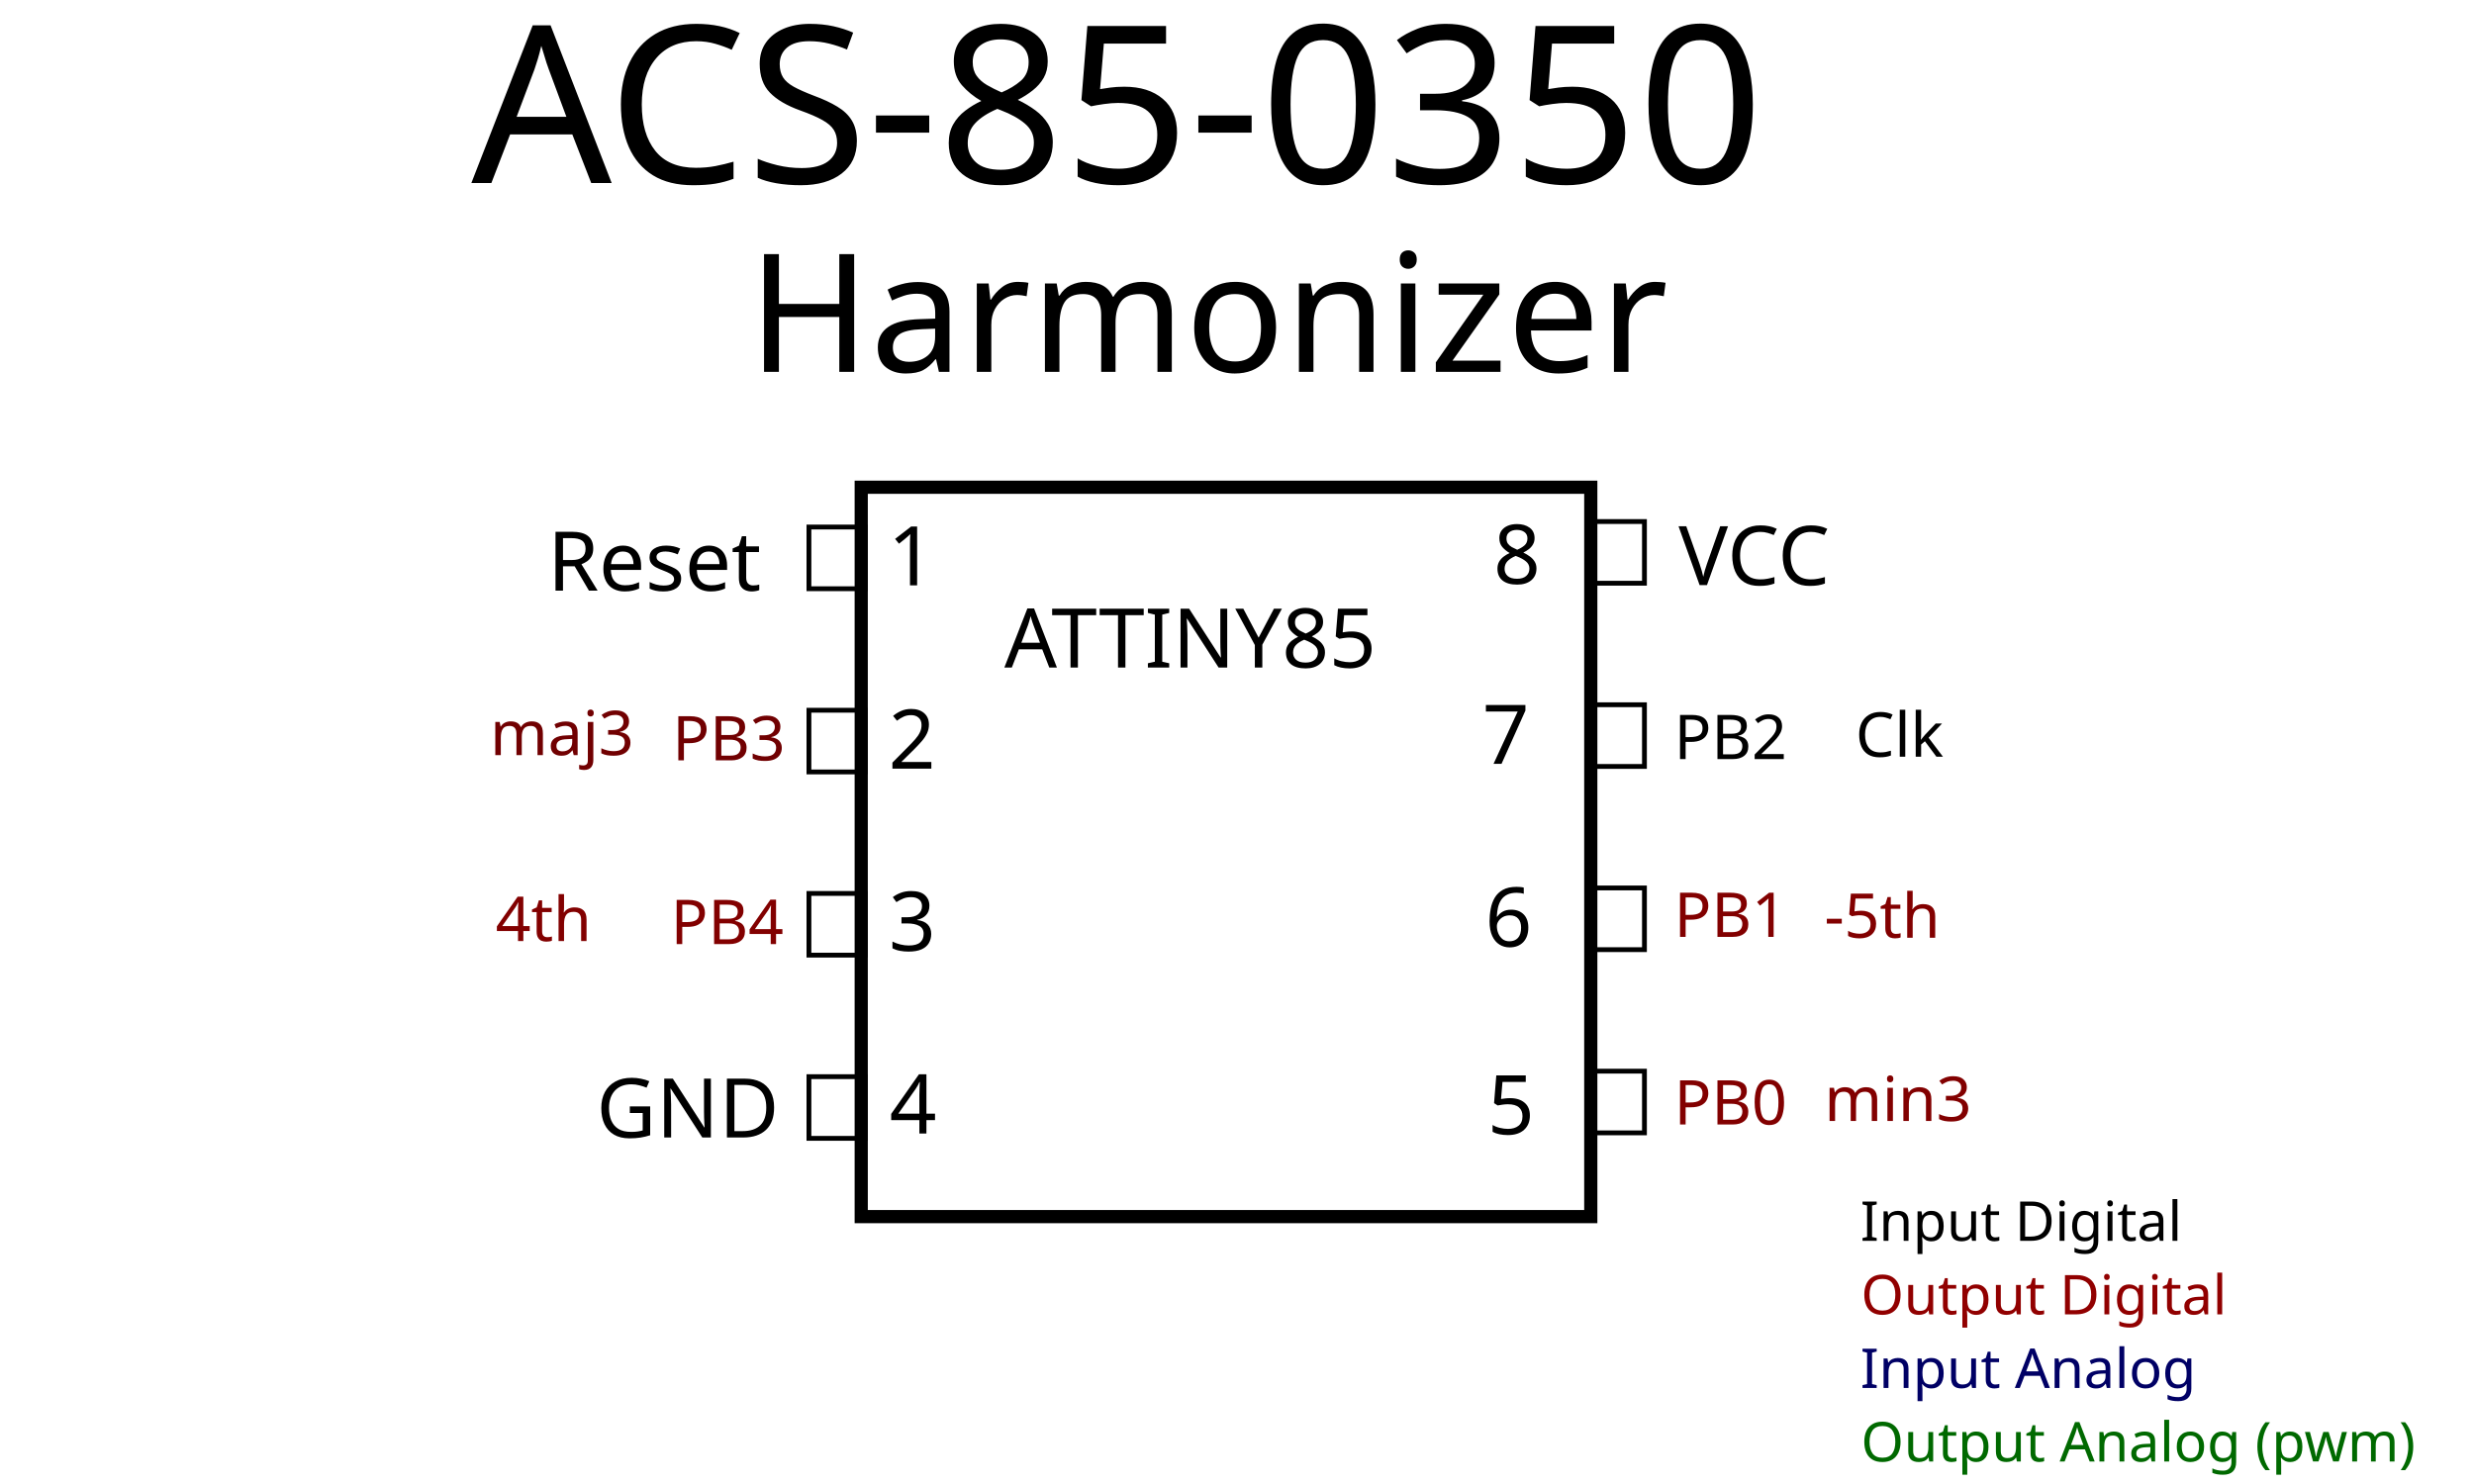
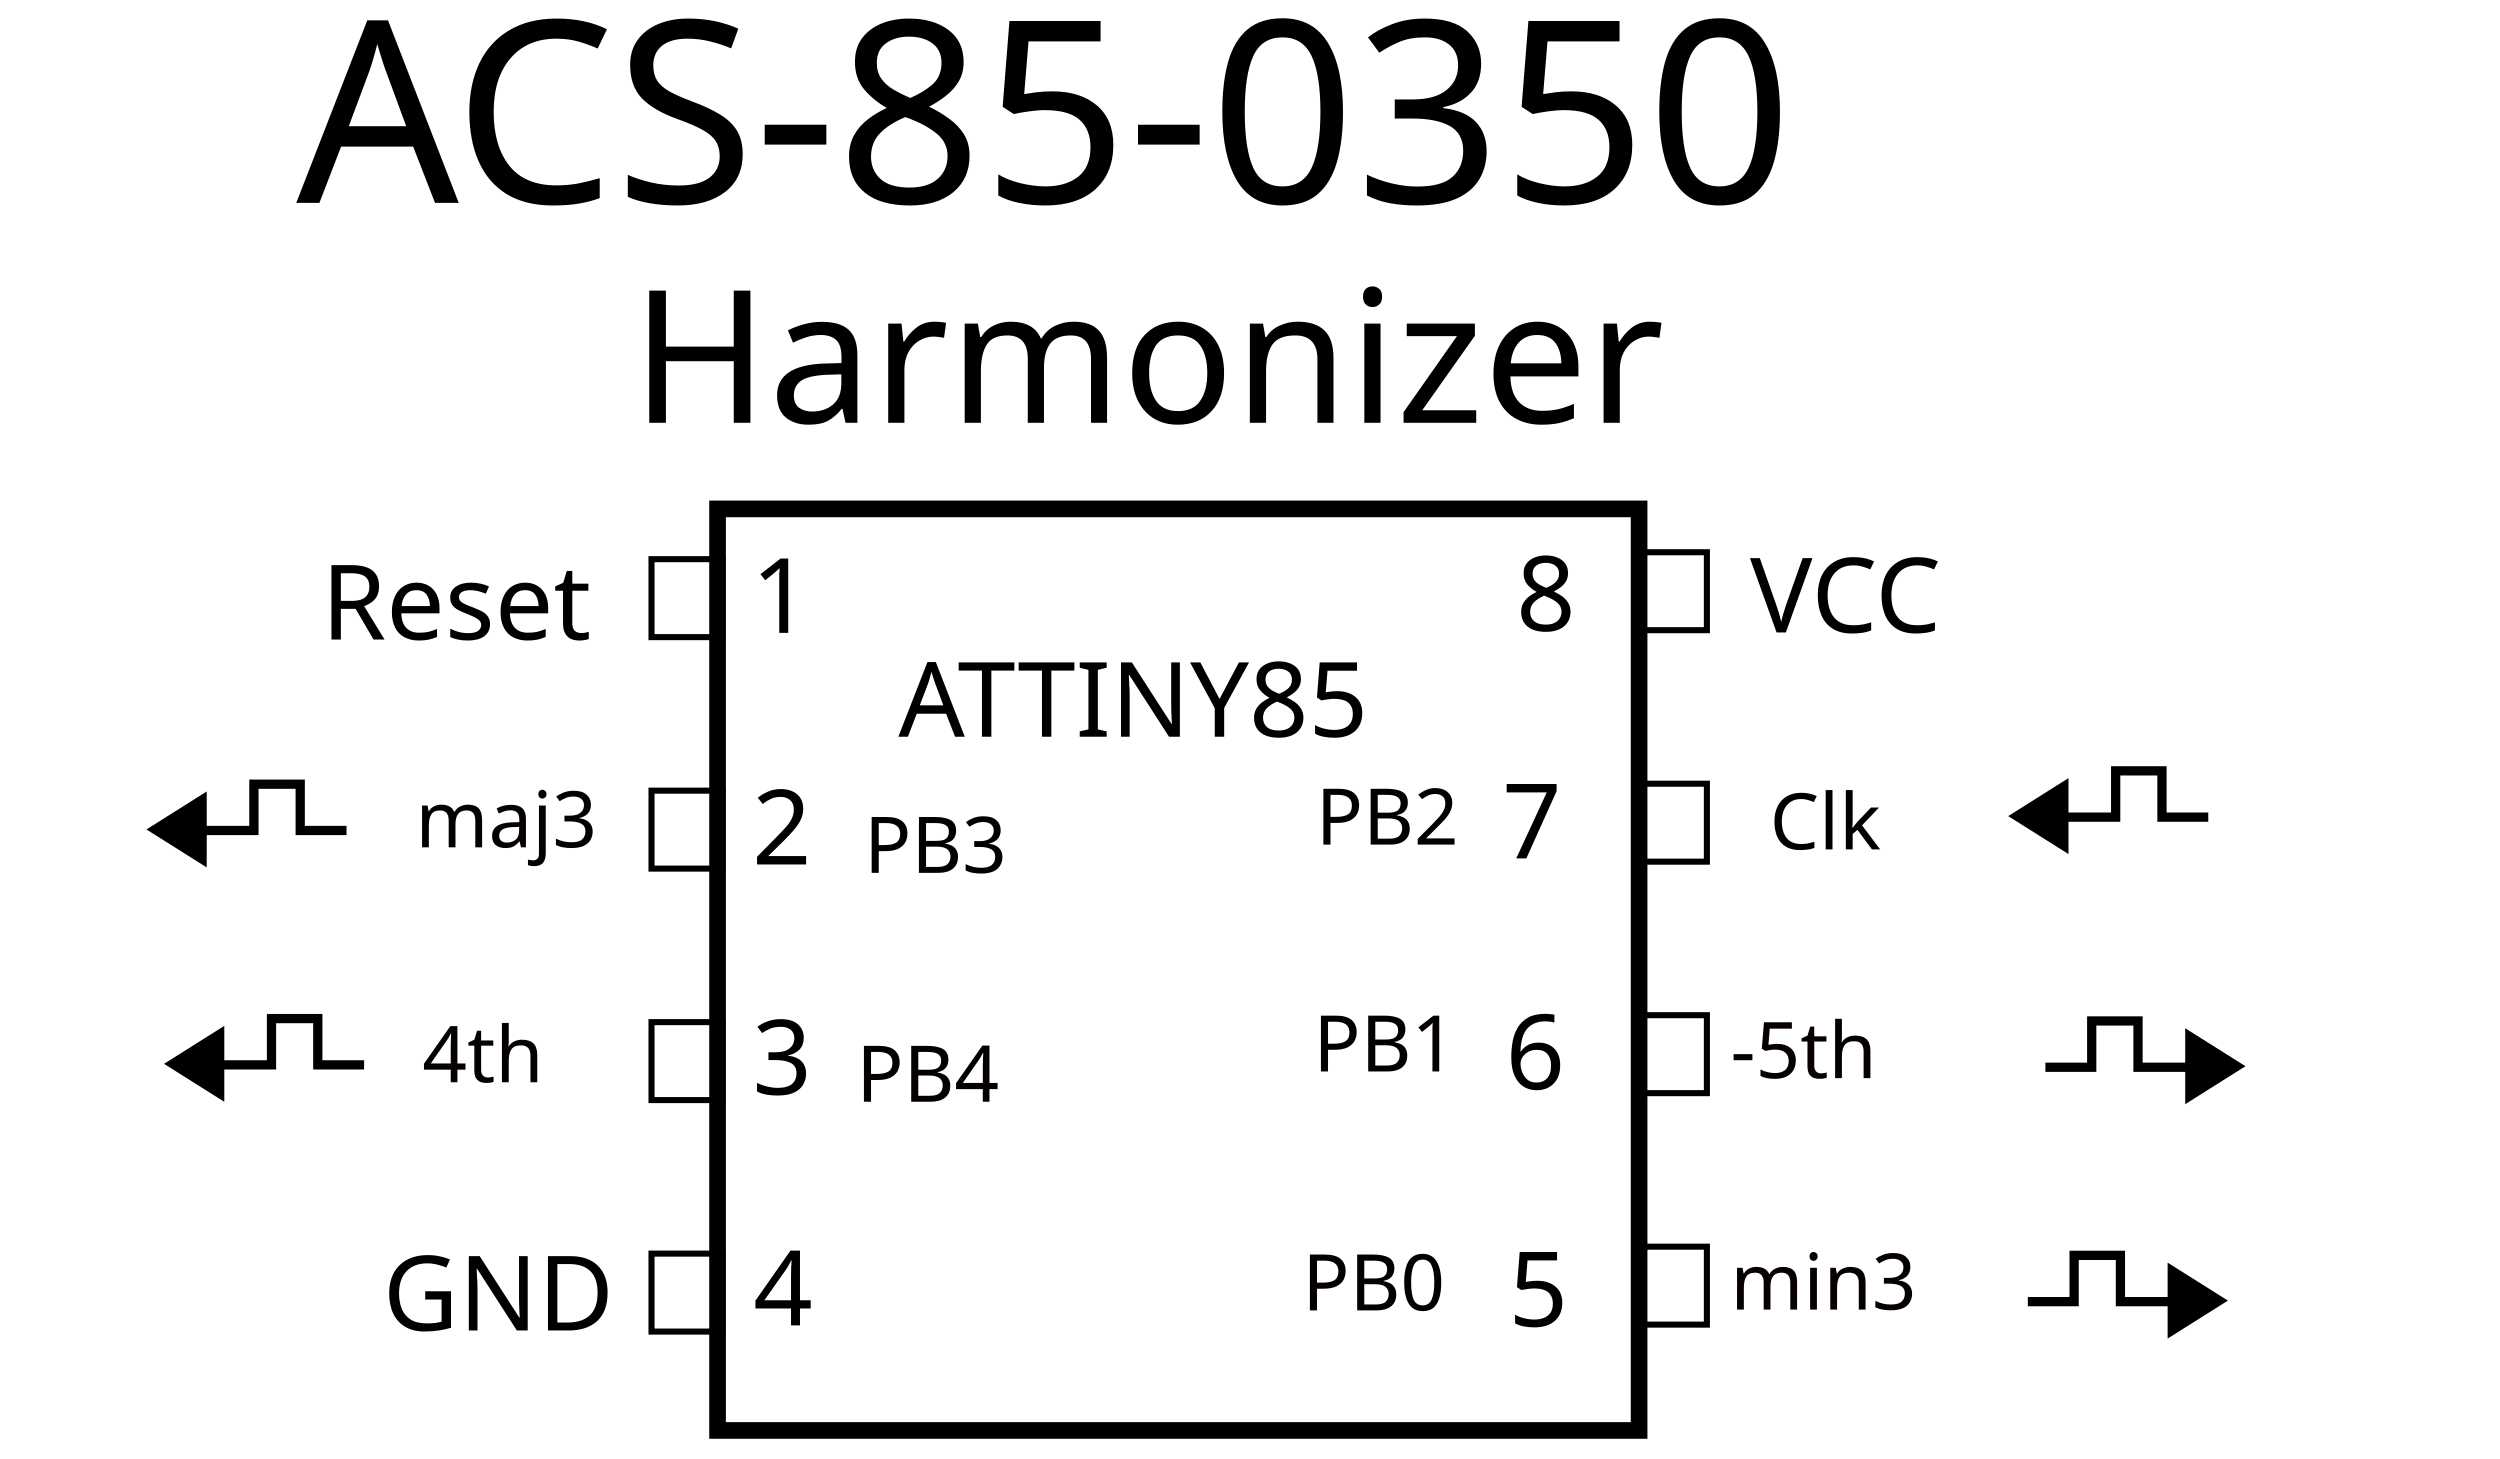
- <svg xmlns="http://www.w3.org/2000/svg" width="5in" height="3in" viewBox="0 0 450 270" id="svg2" version="1.1">
+ <svg xmlns="http://www.w3.org/2000/svg" width="3in" height="1.75in" viewBox="0 0 270 157.5" id="svg2" version="1.1">
  <defs id="defs4" />
-   <g id="layer1" transform="translate(0,-782.3622)">
-     <rect style="fill:none;fill-rule:evenodd;stroke:#000000;stroke-width:2.398;stroke-linecap:butt;stroke-linejoin:miter;stroke-miterlimit:4;stroke-dasharray:none;stroke-opacity:1" id="rect3344" width="132.702" height="132.702" x="156.649" y="871.011" />
-     <text xml:space="preserve" style="font-style:normal;font-weight:normal;font-size:40px;line-height:125%;font-family:sans-serif;letter-spacing:0px;word-spacing:0px;fill:#000000;fill-opacity:1;stroke:none;stroke-width:1px;stroke-linecap:butt;stroke-linejoin:miter;stroke-opacity:1" x="161.49" y="888.862" id="text4146">
-       <tspan id="tspan4148" x="161.49" y="888.862" style="font-size:15px">1</tspan>
+   <g id="layer1" transform="translate(0,-894.8622)">
+     <rect style="fill:none;fill-rule:evenodd;stroke:#000000;stroke-width:1.798;stroke-linecap:butt;stroke-linejoin:miter;stroke-miterlimit:4;stroke-dasharray:none;stroke-opacity:1" id="rect3344" width="99.527" height="99.527" x="77.496" y="949.824" />
+     <text xml:space="preserve" style="font-style:normal;font-weight:normal;font-size:30px;line-height:125%;font-family:sans-serif;letter-spacing:0px;word-spacing:0px;fill:#000000;fill-opacity:1;stroke:none;stroke-width:1px;stroke-linecap:butt;stroke-linejoin:miter;stroke-opacity:1" x="81.127" y="963.213" id="text4146">
+       <tspan id="tspan4148" x="81.127" y="963.213" style="font-size:11.25px">1</tspan>
    </text>
-     <text xml:space="preserve" style="font-style:normal;font-weight:normal;font-size:40px;line-height:125%;font-family:sans-serif;letter-spacing:0px;word-spacing:0px;fill:#000000;fill-opacity:1;stroke:none;stroke-width:1px;stroke-linecap:butt;stroke-linejoin:miter;stroke-opacity:1" x="161.607" y="922.206" id="text4146-0">
-       <tspan id="tspan4148-1" x="161.607" y="922.206" style="font-size:15px">2</tspan>
+     <text xml:space="preserve" style="font-style:normal;font-weight:normal;font-size:30px;line-height:125%;font-family:sans-serif;letter-spacing:0px;word-spacing:0px;fill:#000000;fill-opacity:1;stroke:none;stroke-width:1px;stroke-linecap:butt;stroke-linejoin:miter;stroke-opacity:1" x="81.215" y="988.22" id="text4146-0">
+       <tspan id="tspan4148-1" x="81.215" y="988.22" style="font-size:11.25px">2</tspan>
    </text>
-     <text xml:space="preserve" style="font-style:normal;font-weight:normal;font-size:40px;line-height:125%;font-family:sans-serif;letter-spacing:0px;word-spacing:0px;fill:#000000;fill-opacity:1;stroke:none;stroke-width:1px;stroke-linecap:butt;stroke-linejoin:miter;stroke-opacity:1" x="161.662" y="955.34" id="text4146-7">
-       <tspan id="tspan4148-4" x="161.662" y="955.34" style="font-size:15px">3</tspan>
+     <text xml:space="preserve" style="font-style:normal;font-weight:normal;font-size:30px;line-height:125%;font-family:sans-serif;letter-spacing:0px;word-spacing:0px;fill:#000000;fill-opacity:1;stroke:none;stroke-width:1px;stroke-linecap:butt;stroke-linejoin:miter;stroke-opacity:1" x="81.256" y="1013.071" id="text4146-7">
+       <tspan id="tspan4148-4" x="81.256" y="1013.071" style="font-size:11.25px">3</tspan>
    </text>
-     <text xml:space="preserve" style="font-style:normal;font-weight:normal;font-size:40px;line-height:125%;font-family:sans-serif;letter-spacing:0px;word-spacing:0px;fill:#000000;fill-opacity:1;stroke:none;stroke-width:1px;stroke-linecap:butt;stroke-linejoin:miter;stroke-opacity:1" x="161.79" y="988.589" id="text4146-9">
-       <tspan id="tspan4148-8" x="161.79" y="988.589" style="font-size:15px">4</tspan>
+     <text xml:space="preserve" style="font-style:normal;font-weight:normal;font-size:30px;line-height:125%;font-family:sans-serif;letter-spacing:0px;word-spacing:0px;fill:#000000;fill-opacity:1;stroke:none;stroke-width:1px;stroke-linecap:butt;stroke-linejoin:miter;stroke-opacity:1" x="81.352" y="1038.007" id="text4146-9">
+       <tspan id="tspan4148-8" x="81.352" y="1038.007" style="font-size:11.25px">4</tspan>
    </text>
-     <text xml:space="preserve" style="font-style:normal;font-weight:normal;font-size:40px;line-height:125%;font-family:sans-serif;letter-spacing:0px;word-spacing:0px;fill:#000000;fill-opacity:1;stroke:none;stroke-width:1px;stroke-linecap:butt;stroke-linejoin:miter;stroke-opacity:1" x="270.556" y="988.723" id="text4146-1">
-       <tspan id="tspan4148-2" x="270.556" y="988.723" style="font-size:15px">5</tspan>
+     <text xml:space="preserve" style="font-style:normal;font-weight:normal;font-size:30px;line-height:125%;font-family:sans-serif;letter-spacing:0px;word-spacing:0px;fill:#000000;fill-opacity:1;stroke:none;stroke-width:1px;stroke-linecap:butt;stroke-linejoin:miter;stroke-opacity:1" x="162.926" y="1038.108" id="text4146-1">
+       <tspan id="tspan4148-2" x="162.926" y="1038.108" style="font-size:11.25px">5</tspan>
    </text>
-     <text xml:space="preserve" style="font-style:normal;font-weight:normal;font-size:40px;line-height:125%;font-family:sans-serif;letter-spacing:0px;word-spacing:0px;fill:#000000;fill-opacity:1;stroke:none;stroke-width:1px;stroke-linecap:butt;stroke-linejoin:miter;stroke-opacity:1" x="270.114" y="954.574" id="text4146-2">
-       <tspan id="tspan4148-7" x="270.114" y="954.574" style="font-size:15px">6</tspan>
+     <text xml:space="preserve" style="font-style:normal;font-weight:normal;font-size:30px;line-height:125%;font-family:sans-serif;letter-spacing:0px;word-spacing:0px;fill:#000000;fill-opacity:1;stroke:none;stroke-width:1px;stroke-linecap:butt;stroke-linejoin:miter;stroke-opacity:1" x="162.595" y="1012.496" id="text4146-2">
+       <tspan id="tspan4148-7" x="162.595" y="1012.496" style="font-size:11.25px">6</tspan>
    </text>
-     <text xml:space="preserve" style="font-style:normal;font-weight:normal;font-size:40px;line-height:125%;font-family:sans-serif;letter-spacing:0px;word-spacing:0px;fill:#000000;fill-opacity:1;stroke:none;stroke-width:1px;stroke-linecap:butt;stroke-linejoin:miter;stroke-opacity:1" x="269.618" y="921.333" id="text4146-8">
-       <tspan id="tspan4148-3" x="269.618" y="921.333" style="font-size:15px">7</tspan>
+     <text xml:space="preserve" style="font-style:normal;font-weight:normal;font-size:30px;line-height:125%;font-family:sans-serif;letter-spacing:0px;word-spacing:0px;fill:#000000;fill-opacity:1;stroke:none;stroke-width:1px;stroke-linecap:butt;stroke-linejoin:miter;stroke-opacity:1" x="162.223" y="987.566" id="text4146-8">
+       <tspan id="tspan4148-3" x="162.223" y="987.566" style="font-size:11.25px">7</tspan>
    </text>
-     <text xml:space="preserve" style="font-style:normal;font-weight:normal;font-size:40px;line-height:125%;font-family:sans-serif;letter-spacing:0px;word-spacing:0px;fill:#000000;fill-opacity:1;stroke:none;stroke-width:1px;stroke-linecap:butt;stroke-linejoin:miter;stroke-opacity:1" x="271.64" y="888.569" id="text4146-8-5">
-       <tspan id="tspan4148-3-6" x="271.64" y="888.569" style="font-size:15px">8</tspan>
+     <text xml:space="preserve" style="font-style:normal;font-weight:normal;font-size:30px;line-height:125%;font-family:sans-serif;letter-spacing:0px;word-spacing:0px;fill:#000000;fill-opacity:1;stroke:none;stroke-width:1px;stroke-linecap:butt;stroke-linejoin:miter;stroke-opacity:1" x="163.74" y="962.993" id="text4146-8-5">
+       <tspan id="tspan4148-3-6" x="163.74" y="962.993" style="font-size:11.25px">8</tspan>
    </text>
-     <text xml:space="preserve" style="font-style:normal;font-weight:normal;font-size:40px;line-height:125%;font-family:sans-serif;letter-spacing:0px;word-spacing:0px;fill:#000000;fill-opacity:1;stroke:none;stroke-width:1px;stroke-linecap:butt;stroke-linejoin:miter;stroke-opacity:1" x="85.737" y="815.655" id="text4262">
-       <tspan id="tspan4264" x="85.737" y="815.655">ACS-85-0350</tspan>
+     <text xml:space="preserve" style="font-style:normal;font-weight:normal;font-size:40px;line-height:125%;font-family:sans-serif;letter-spacing:0px;word-spacing:0px;fill:#000000;fill-opacity:1;stroke:none;stroke-width:1px;stroke-linecap:butt;stroke-linejoin:miter;stroke-opacity:1" x="31.996" y="916.771" id="text4262">
+       <tspan id="tspan4264" x="31.996" y="916.771" style="font-size:27.5px">ACS-85-0350</tspan>
    </text>
-     <rect style="fill:none;fill-opacity:1;stroke:#000000;stroke-width:0.875;stroke-miterlimit:4;stroke-dasharray:none;stroke-opacity:1" id="rect4266" width="10.225" height="11.225" x="147.137" y="878.25" />
-     <rect style="fill:none;fill-opacity:1;stroke:#000000;stroke-width:0.875;stroke-miterlimit:4;stroke-dasharray:none;stroke-opacity:1" id="rect4266-7-9-4" width="10.225" height="11.225" x="147.137" y="978.25" />
-     <rect style="fill:none;fill-opacity:1;stroke:#000000;stroke-width:0.875;stroke-miterlimit:4;stroke-dasharray:none;stroke-opacity:1" id="rect4266-7-9-45" width="10.225" height="11.225" x="147.137" y="944.916" />
-     <rect style="fill:none;fill-opacity:1;stroke:#000000;stroke-width:0.875;stroke-miterlimit:4;stroke-dasharray:none;stroke-opacity:1" id="rect4266-7-9-5" width="10.225" height="11.225" x="147.137" y="911.583" />
-     <rect style="fill:none;fill-opacity:1;stroke:#000000;stroke-width:0.875;stroke-miterlimit:4;stroke-dasharray:none;stroke-opacity:1" id="rect4266-5" width="10.225" height="11.225" x="288.887" y="877.25" />
-     <rect style="fill:none;fill-opacity:1;stroke:#000000;stroke-width:0.875;stroke-miterlimit:4;stroke-dasharray:none;stroke-opacity:1" id="rect4266-7-9-4-4" width="10.225" height="11.225" x="288.887" y="977.25" />
-     <rect style="fill:none;fill-opacity:1;stroke:#000000;stroke-width:0.875;stroke-miterlimit:4;stroke-dasharray:none;stroke-opacity:1" id="rect4266-7-9-45-1" width="10.225" height="11.225" x="288.887" y="943.916" />
-     <rect style="fill:none;fill-opacity:1;stroke:#000000;stroke-width:0.875;stroke-miterlimit:4;stroke-dasharray:none;stroke-opacity:1" id="rect4266-7-9-5-8" width="10.225" height="11.225" x="288.887" y="910.583" />
-     <text xml:space="preserve" style="font-style:normal;font-weight:normal;font-size:40px;line-height:125%;font-family:sans-serif;letter-spacing:0px;word-spacing:0px;fill:#000000;fill-opacity:1;stroke:none;stroke-width:1px;stroke-linecap:butt;stroke-linejoin:miter;stroke-opacity:1" x="182.684" y="903.815" id="text4146-7-22">
-       <tspan id="tspan4148-4-3" x="182.684" y="903.815" style="font-size:15px">ATTINY85</tspan>
+     <rect style="fill:none;fill-opacity:1;stroke:#000000;stroke-width:0.656;stroke-miterlimit:4;stroke-dasharray:none;stroke-opacity:1" id="rect4266" width="7.669" height="8.419" x="70.363" y="955.253" />
+     <rect style="fill:none;fill-opacity:1;stroke:#000000;stroke-width:0.656;stroke-miterlimit:4;stroke-dasharray:none;stroke-opacity:1" id="rect4266-7-9-4" width="7.669" height="8.419" x="70.363" y="1030.253" />
+     <rect style="fill:none;fill-opacity:1;stroke:#000000;stroke-width:0.656;stroke-miterlimit:4;stroke-dasharray:none;stroke-opacity:1" id="rect4266-7-9-45" width="7.669" height="8.419" x="70.363" y="1005.253" />
+     <rect style="fill:none;fill-opacity:1;stroke:#000000;stroke-width:0.656;stroke-miterlimit:4;stroke-dasharray:none;stroke-opacity:1" id="rect4266-7-9-5" width="7.669" height="8.419" x="70.363" y="980.253" />
+     <rect style="fill:none;fill-opacity:1;stroke:#000000;stroke-width:0.656;stroke-miterlimit:4;stroke-dasharray:none;stroke-opacity:1" id="rect4266-5" width="7.669" height="8.419" x="176.675" y="954.503" />
+     <rect style="fill:none;fill-opacity:1;stroke:#000000;stroke-width:0.656;stroke-miterlimit:4;stroke-dasharray:none;stroke-opacity:1" id="rect4266-7-9-4-4" width="7.669" height="8.419" x="176.675" y="1029.503" />
+     <rect style="fill:none;fill-opacity:1;stroke:#000000;stroke-width:0.656;stroke-miterlimit:4;stroke-dasharray:none;stroke-opacity:1" id="rect4266-7-9-45-1" width="7.669" height="8.419" x="176.675" y="1004.503" />
+     <rect style="fill:none;fill-opacity:1;stroke:#000000;stroke-width:0.656;stroke-miterlimit:4;stroke-dasharray:none;stroke-opacity:1" id="rect4266-7-9-5-8" width="7.669" height="8.419" x="176.675" y="979.503" />
+     <text xml:space="preserve" style="font-style:normal;font-weight:normal;font-size:30px;line-height:125%;font-family:sans-serif;letter-spacing:0px;word-spacing:0px;fill:#000000;fill-opacity:1;stroke:none;stroke-width:1px;stroke-linecap:butt;stroke-linejoin:miter;stroke-opacity:1" x="97.023" y="974.427" id="text4146-7-22">
+       <tspan id="tspan4148-4-3" x="97.023" y="974.427" style="font-size:11.25px">ATTINY85</tspan>
    </text>
-     <text xml:space="preserve" style="font-style:normal;font-weight:normal;font-size:40px;line-height:125%;font-family:sans-serif;letter-spacing:0px;word-spacing:0px;fill:#000000;fill-opacity:1;stroke:none;stroke-width:1px;stroke-linecap:butt;stroke-linejoin:miter;stroke-opacity:1" x="108.45" y="989.315" id="text4146-7-22-4">
-       <tspan id="tspan4148-4-3-8" x="108.45" y="989.315" style="font-size:15px">GND</tspan>
+     <text xml:space="preserve" style="font-style:normal;font-weight:normal;font-size:30px;line-height:125%;font-family:sans-serif;letter-spacing:0px;word-spacing:0px;fill:#000000;fill-opacity:1;stroke:none;stroke-width:1px;stroke-linecap:butt;stroke-linejoin:miter;stroke-opacity:1" x="41.347" y="1038.552" id="text4146-7-22-4">
+       <tspan id="tspan4148-4-3-8" x="41.347" y="1038.552" style="font-size:11.25px">GND</tspan>
    </text>
-     <text xml:space="preserve" style="font-style:normal;font-weight:normal;font-size:40px;line-height:125%;font-family:sans-serif;letter-spacing:0px;word-spacing:0px;fill:#000000;fill-opacity:1;stroke:none;stroke-width:1px;stroke-linecap:butt;stroke-linejoin:miter;stroke-opacity:1" x="305.314" y="888.808" id="text4146-7-22-4-9">
-       <tspan id="tspan4148-4-3-8-0" x="305.314" y="888.808" style="font-size:15px">VCC</tspan>
+     <text xml:space="preserve" style="font-style:normal;font-weight:normal;font-size:30px;line-height:125%;font-family:sans-serif;letter-spacing:0px;word-spacing:0px;fill:#000000;fill-opacity:1;stroke:none;stroke-width:1px;stroke-linecap:butt;stroke-linejoin:miter;stroke-opacity:1" x="188.995" y="963.172" id="text4146-7-22-4-9">
+       <tspan id="tspan4148-4-3-8-0" x="188.995" y="963.172" style="font-size:11.25px">VCC</tspan>
    </text>
-     <text xml:space="preserve" style="font-style:normal;font-weight:normal;font-size:40px;line-height:125%;font-family:sans-serif;letter-spacing:0px;word-spacing:0px;fill:#000000;fill-opacity:1;stroke:none;stroke-width:1px;stroke-linecap:butt;stroke-linejoin:miter;stroke-opacity:1" x="99.59" y="889.815" id="text4146-7-22-4-9-0">
-       <tspan id="tspan4148-4-3-8-0-8" x="99.59" y="889.815" style="font-size:15px">Reset</tspan>
-     </text>
-     <text xml:space="preserve" style="font-style:normal;font-weight:normal;font-size:40px;line-height:125%;font-family:sans-serif;letter-spacing:0px;word-spacing:0px;fill:#820000;fill-opacity:1;stroke:none;stroke-width:1px;stroke-linecap:butt;stroke-linejoin:miter;stroke-opacity:1" x="304.494" y="952.815" id="text4146-7-22-4-9-2">
-       <tspan id="tspan4148-4-3-8-0-2" x="304.494" y="952.815" style="font-size:11.25px;fill:#820000;fill-opacity:1">PB1</tspan>
-     </text>
-     <text xml:space="preserve" style="font-style:normal;font-weight:normal;font-size:40px;line-height:125%;font-family:sans-serif;letter-spacing:0px;word-spacing:0px;fill:#820000;fill-opacity:1;stroke:none;stroke-width:1px;stroke-linecap:butt;stroke-linejoin:miter;stroke-opacity:1" x="304.494" y="986.949" id="text4146-7-22-4-9-2-4">
-       <tspan id="tspan4148-4-3-8-0-2-5" x="304.494" y="986.949" style="font-size:11.25px;fill:#820000;fill-opacity:1">PB0</tspan>
-     </text>
-     <text xml:space="preserve" style="font-style:normal;font-weight:normal;font-size:40px;line-height:125%;font-family:sans-serif;letter-spacing:0px;word-spacing:0px;fill:#000000;fill-opacity:1;stroke:none;stroke-width:1px;stroke-linecap:butt;stroke-linejoin:miter;stroke-opacity:1" x="304.494" y="920.466" id="text4146-7-22-4-9-2-7">
-       <tspan id="tspan4148-4-3-8-0-2-2" x="304.494" y="920.466" style="font-size:11.25px">PB2</tspan>
-     </text>
-     <text xml:space="preserve" style="font-style:normal;font-weight:normal;font-size:40px;line-height:125%;font-family:sans-serif;letter-spacing:0px;word-spacing:0px;fill:#820000;fill-opacity:1;stroke:none;stroke-width:1px;stroke-linecap:butt;stroke-linejoin:miter;stroke-opacity:1" x="121.989" y="954.123" id="text4146-7-22-4-9-2-7-7">
-       <tspan id="tspan4148-4-3-8-0-2-2-3" x="121.989" y="954.123" style="font-size:11.25px;fill:#820000;fill-opacity:1">PB4</tspan>
+     <text xml:space="preserve" style="font-style:normal;font-weight:normal;font-size:30px;line-height:125%;font-family:sans-serif;letter-spacing:0px;word-spacing:0px;fill:#000000;fill-opacity:1;stroke:none;stroke-width:1px;stroke-linecap:butt;stroke-linejoin:miter;stroke-opacity:1" x="34.702" y="963.927" id="text4146-7-22-4-9-0">
+       <tspan id="tspan4148-4-3-8-0-8" x="34.702" y="963.927" style="font-size:11.25px">Reset</tspan>
    </text>
    <flowRoot xml:space="preserve" id="flowRoot4541" style="font-style:normal;font-weight:normal;font-size:40px;line-height:125%;font-family:sans-serif;letter-spacing:0px;word-spacing:0px;fill:#000000;fill-opacity:1;stroke:none;stroke-width:1px;stroke-linecap:butt;stroke-linejoin:miter;stroke-opacity:1">
      <flowRegion id="flowRegion4543">
        <rect id="rect4545" width="28" height="54" x="91.5" y="267.5" />
      </flowRegion>
      <flowPara id="flowPara4547" />
    </flowRoot>
-     <text xml:space="preserve" style="font-style:normal;font-weight:normal;font-size:40px;line-height:125%;font-family:sans-serif;letter-spacing:0px;word-spacing:0px;fill:#710001;fill-opacity:1;stroke:none;stroke-width:1px;stroke-linecap:butt;stroke-linejoin:miter;stroke-opacity:1" x="122.291" y="920.701" id="text4146-7-22-4-9-2-7-7-0-2">
-       <tspan id="tspan4148-4-3-8-0-2-2-3-8-3" x="122.291" y="920.701" style="font-size:11.25px;fill:#710001;fill-opacity:1">PB3</tspan>
+     <text xml:space="preserve" style="font-style:normal;font-weight:normal;font-size:30px;line-height:125%;font-family:sans-serif;letter-spacing:0px;word-spacing:0px;fill:#050001;fill-opacity:1;stroke:none;stroke-width:1px;stroke-linecap:butt;stroke-linejoin:miter;stroke-opacity:1" x="44.863" y="986.377" id="text4146-7-22-4-9-2-7-7-0-2-8">
+       <tspan id="tspan4148-4-3-8-0-2-2-3-8-3-3" x="44.863" y="986.377" style="font-size:8.438px;fill:#050001;fill-opacity:1">maj3</tspan>
    </text>
-     <text xml:space="preserve" style="font-style:normal;font-weight:normal;font-size:10px;line-height:125%;font-family:sans-serif;letter-spacing:0px;word-spacing:0px;fill:#910000;fill-opacity:1;stroke:none;stroke-width:1px;stroke-linecap:butt;stroke-linejoin:miter;stroke-opacity:1" x="338.494" y="1021.5" id="text4146-7-22-4-9-2-7-7-0-2-9-5">
-       <tspan id="tspan4148-4-3-8-0-2-2-3-8-3-46-5" x="338.494" y="1021.5" style="font-size:10px;fill:#910000;fill-opacity:1">Output Digital</tspan>
+     <text xml:space="preserve" style="font-style:normal;font-weight:normal;font-size:30px;line-height:125%;font-family:sans-serif;letter-spacing:0px;word-spacing:0px;fill:#050001;fill-opacity:1;stroke:none;stroke-width:1px;stroke-linecap:butt;stroke-linejoin:miter;stroke-opacity:1" x="45.619" y="1011.749" id="text4146-7-22-4-9-2-7-7-0-2-8-2">
+       <tspan id="tspan4148-4-3-8-0-2-2-3-8-3-3-5" x="45.619" y="1011.749" style="font-size:8.438px;fill:#050001;fill-opacity:1">4th</tspan>
    </text>
-     <text xml:space="preserve" style="font-style:normal;font-weight:normal;font-size:10px;line-height:125%;font-family:sans-serif;letter-spacing:0px;word-spacing:0px;fill:#000000;fill-opacity:1;stroke:none;stroke-width:1px;stroke-linecap:butt;stroke-linejoin:miter;stroke-opacity:1" x="338.373" y="1008.116" id="text4146-7-22-4-9-2-7-7-0-2-9-5-9">
-       <tspan id="tspan4148-4-3-8-0-2-2-3-8-3-46-5-5" x="338.373" y="1008.116" style="font-size:10px">Input Digital</tspan>
+     <text xml:space="preserve" style="font-style:normal;font-weight:normal;font-size:30px;line-height:125%;font-family:sans-serif;letter-spacing:0px;word-spacing:0px;fill:#000000;fill-opacity:1;stroke:none;stroke-width:1px;stroke-linecap:butt;stroke-linejoin:miter;stroke-opacity:1" x="191.126" y="986.594" id="text4146-7-22-4-9-2-7-5">
+       <tspan id="tspan4148-4-3-8-0-2-2-1" x="191.126" y="986.594" style="font-size:8.438px">Clk</tspan>
    </text>
-     <text xml:space="preserve" style="font-style:normal;font-weight:normal;font-size:10px;line-height:125%;font-family:sans-serif;letter-spacing:0px;word-spacing:0px;fill:#000065;fill-opacity:1;stroke:none;stroke-width:1px;stroke-linecap:butt;stroke-linejoin:miter;stroke-opacity:1" x="338.373" y="1034.885" id="text4146-7-22-4-9-2-7-7-0-2-9-5-5">
-       <tspan id="tspan4148-4-3-8-0-2-2-3-8-3-46-5-3" x="338.373" y="1034.885" style="font-size:10px;fill:#000065;fill-opacity:1">Input Analog</tspan>
+     <text xml:space="preserve" style="font-style:normal;font-weight:normal;font-size:30px;line-height:125%;font-family:sans-serif;letter-spacing:0px;word-spacing:0px;fill:#060000;fill-opacity:1;stroke:none;stroke-width:1px;stroke-linecap:butt;stroke-linejoin:miter;stroke-opacity:1" x="186.884" y="1011.301" id="text4146-7-22-4-9-2-7-5-0">
+       <tspan id="tspan4148-4-3-8-0-2-2-1-9" x="186.884" y="1011.301" style="font-size:8.438px;fill:#060000;fill-opacity:1">-5th</tspan>
    </text>
-     <text xml:space="preserve" style="font-style:normal;font-weight:normal;font-size:10px;line-height:125%;font-family:sans-serif;letter-spacing:0px;word-spacing:0px;fill:#006900;fill-opacity:1;stroke:none;stroke-width:1px;stroke-linecap:butt;stroke-linejoin:miter;stroke-opacity:1" x="338.494" y="1048.27" id="text4146-7-22-4-9-2-7-7-0-2-9-5-5-7">
-       <tspan id="tspan4148-4-3-8-0-2-2-3-8-3-46-5-3-6" x="338.494" y="1048.27" style="font-size:10px;fill:#006900;fill-opacity:1">Output Analog (pwm)</tspan>
-     </text>
-     <text xml:space="preserve" style="font-style:normal;font-weight:normal;font-size:40px;line-height:125%;font-family:sans-serif;letter-spacing:0px;word-spacing:0px;fill:#710001;fill-opacity:1;stroke:none;stroke-width:1px;stroke-linecap:butt;stroke-linejoin:miter;stroke-opacity:1" x="89.139" y="919.748" id="text4146-7-22-4-9-2-7-7-0-2-8">
-       <tspan id="tspan4148-4-3-8-0-2-2-3-8-3-3" x="89.139" y="919.748" style="font-size:11.25px;fill:#710001;fill-opacity:1">maj3</tspan>
-     </text>
-     <text xml:space="preserve" style="font-style:normal;font-weight:normal;font-size:40px;line-height:125%;font-family:sans-serif;letter-spacing:0px;word-spacing:0px;fill:#820000;fill-opacity:1;stroke:none;stroke-width:1px;stroke-linecap:butt;stroke-linejoin:miter;stroke-opacity:1" x="90.145" y="953.577" id="text4146-7-22-4-9-2-7-7-0-2-8-2">
-       <tspan id="tspan4148-4-3-8-0-2-2-3-8-3-3-5" x="90.145" y="953.577" style="font-size:11.25px;fill:#820000;fill-opacity:1">4th</tspan>
-     </text>
-     <text xml:space="preserve" style="font-style:normal;font-weight:normal;font-size:40px;line-height:125%;font-family:sans-serif;letter-spacing:0px;word-spacing:0px;fill:#000000;fill-opacity:1;stroke:none;stroke-width:1px;stroke-linecap:butt;stroke-linejoin:miter;stroke-opacity:1" x="337.489" y="920.037" id="text4146-7-22-4-9-2-7-5">
-       <tspan id="tspan4148-4-3-8-0-2-2-1" x="337.489" y="920.037" style="font-size:11.25px">Clk</tspan>
-     </text>
-     <text xml:space="preserve" style="font-style:normal;font-weight:normal;font-size:40px;line-height:125%;font-family:sans-serif;letter-spacing:0px;word-spacing:0px;fill:#820000;fill-opacity:1;stroke:none;stroke-width:1px;stroke-linecap:butt;stroke-linejoin:miter;stroke-opacity:1" x="331.832" y="952.98" id="text4146-7-22-4-9-2-7-5-0">
-       <tspan id="tspan4148-4-3-8-0-2-2-1-9" x="331.832" y="952.98" style="font-size:11.25px;fill:#820000;fill-opacity:1">-5th</tspan>
-     </text>
-     <text xml:space="preserve" style="font-style:normal;font-weight:normal;font-size:40px;line-height:125%;font-family:sans-serif;letter-spacing:0px;word-spacing:0px;fill:#820000;fill-opacity:1;stroke:none;stroke-width:1px;stroke-linecap:butt;stroke-linejoin:miter;stroke-opacity:1" x="331.832" y="986.309" id="text4146-7-22-4-9-2-7-5-8">
-       <tspan id="tspan4148-4-3-8-0-2-2-1-8" x="331.832" y="986.309" style="font-size:11.25px;fill:#820000;fill-opacity:1">min3</tspan>
+     <text xml:space="preserve" style="font-style:normal;font-weight:normal;font-size:30px;line-height:125%;font-family:sans-serif;letter-spacing:0px;word-spacing:0px;fill:#060000;fill-opacity:1;stroke:none;stroke-width:1px;stroke-linecap:butt;stroke-linejoin:miter;stroke-opacity:1" x="186.884" y="1036.297" id="text4146-7-22-4-9-2-7-5-8">
+       <tspan id="tspan4148-4-3-8-0-2-2-1-8" x="186.884" y="1036.297" style="font-size:8.438px;fill:#060000;fill-opacity:1">min3</tspan>
    </text>
    <flowRoot xml:space="preserve" id="flowRoot4280" style="font-style:normal;font-weight:normal;font-size:40px;line-height:125%;font-family:sans-serif;letter-spacing:0px;word-spacing:0px;fill:#000000;fill-opacity:1;stroke:none;stroke-width:1px;stroke-linecap:butt;stroke-linejoin:miter;stroke-opacity:1">
      <flowRegion id="flowRegion4282">
        <rect id="rect4284" width="63" height="44" x="228" y="104.5" />
      </flowRegion>
      <flowPara id="flowPara4286" />
    </flowRoot>
-     <text xml:space="preserve" style="font-style:normal;font-weight:normal;font-size:40px;line-height:125%;font-family:sans-serif;letter-spacing:0px;word-spacing:0px;fill:#000000;fill-opacity:1;stroke:none;stroke-width:1px;stroke-linecap:butt;stroke-linejoin:miter;stroke-opacity:1" x="136.066" y="850.019" id="text4262-9">
-       <tspan id="tspan4264-1" x="136.066" y="850.019" style="font-size:30px">Harmonizer</tspan>
+     <text xml:space="preserve" style="font-style:normal;font-weight:normal;font-size:40px;line-height:125%;font-family:sans-serif;letter-spacing:0px;word-spacing:0px;fill:#000000;fill-opacity:1;stroke:none;stroke-width:1px;stroke-linecap:butt;stroke-linejoin:miter;stroke-opacity:1" x="68.184" y="940.529" id="text4262-9">
+       <tspan id="tspan4264-1" x="68.184" y="940.529" style="font-size:20px">Harmonizer</tspan>
    </text>
+     <text xml:space="preserve" style="font-style:normal;font-weight:normal;font-size:30px;line-height:125%;font-family:sans-serif;letter-spacing:0px;word-spacing:0px;fill:#040000;fill-opacity:1;stroke:none;stroke-width:1px;stroke-linecap:butt;stroke-linejoin:miter;stroke-opacity:1" x="93.328" y="989.128" id="text4146-7-22-4-9-2-7-7-0-2-5">
+       <tspan id="tspan4148-4-3-8-0-2-2-3-8-3-9" x="93.328" y="989.128" style="font-size:8.438px;fill:#040000;fill-opacity:1">PB3</tspan>
+     </text>
+     <text xml:space="preserve" style="font-style:normal;font-weight:normal;font-size:30px;line-height:125%;font-family:sans-serif;letter-spacing:0px;word-spacing:0px;fill:#040000;fill-opacity:1;stroke:none;stroke-width:1px;stroke-linecap:butt;stroke-linejoin:miter;stroke-opacity:1" x="90.298" y="1013.849" id="text4146-7-22-4-9-2-7-7-5">
+       <tspan id="tspan4148-4-3-8-0-2-2-3-3" x="90.298" y="1013.849" style="font-size:8.438px;fill:#040000;fill-opacity:1"> PB4</tspan>
+     </text>
+     <text xml:space="preserve" style="font-style:normal;font-weight:normal;font-size:30px;line-height:125%;font-family:sans-serif;letter-spacing:0px;word-spacing:0px;fill:#040000;fill-opacity:1;stroke:none;stroke-width:1px;stroke-linecap:butt;stroke-linejoin:miter;stroke-opacity:1" x="142.114" y="986.084" id="text4146-7-22-4-9-2-7-71">
+       <tspan id="tspan4148-4-3-8-0-2-2-32" x="142.114" y="986.084" style="font-size:8.438px;fill:#040000;fill-opacity:1">PB2</tspan>
+     </text>
+     <text xml:space="preserve" style="font-style:normal;font-weight:normal;font-size:30px;line-height:125%;font-family:sans-serif;letter-spacing:0px;word-spacing:0px;fill:#040000;fill-opacity:1;stroke:none;stroke-width:1px;stroke-linecap:butt;stroke-linejoin:miter;stroke-opacity:1" x="141.847" y="1010.584" id="text4146-7-22-4-9-2-2">
+       <tspan id="tspan4148-4-3-8-0-2-3" x="141.847" y="1010.584" style="font-size:8.438px;fill:#040000;fill-opacity:1">PB1</tspan>
+     </text>
+     <text xml:space="preserve" style="font-style:normal;font-weight:normal;font-size:30px;line-height:125%;font-family:sans-serif;letter-spacing:0px;word-spacing:0px;fill:#040000;fill-opacity:1;stroke:none;stroke-width:1px;stroke-linecap:butt;stroke-linejoin:miter;stroke-opacity:1" x="140.655" y="1036.386" id="text4146-7-22-4-9-2-4-5">
+       <tspan id="tspan4148-4-3-8-0-2-5-1" x="140.655" y="1036.386" style="font-size:8.438px;fill:#040000;fill-opacity:1">PB0</tspan>
+     </text>
+     <g transform="translate(23.08923,43.3441)" id="g4917-7">
+       <path id="path4202-3-3-3" d="m 197.816,966.782 5,0 0,-5 5,0 0,5 5,0 5,0 0,0" style="fill:none;fill-rule:evenodd;stroke:#000000;stroke-width:1px;stroke-linecap:butt;stroke-linejoin:miter;stroke-opacity:1" />
+       <path id="path4204-8-9-3" d="m 213.334,970.009 0,-6.679 5.301,3.34 z" style="fill:#000000;fill-rule:evenodd;stroke:#000000;stroke-width:0.841px;stroke-linecap:butt;stroke-linejoin:miter;stroke-opacity:1" />
+     </g>
+     <g transform="translate(21.18974,68.65781)" id="g4917-7-3">
+       <path id="path4202-3-3-3-7" d="m 197.816,966.782 5,0 0,-5 5,0 0,5 5,0 5,0 0,0" style="fill:none;fill-rule:evenodd;stroke:#000000;stroke-width:1px;stroke-linecap:butt;stroke-linejoin:miter;stroke-opacity:1" />
+       <path id="path4204-8-9-3-9" d="m 213.334,970.009 0,-6.679 5.301,3.34 z" style="fill:#000000;fill-rule:evenodd;stroke:#000000;stroke-width:0.841px;stroke-linecap:butt;stroke-linejoin:miter;stroke-opacity:1" />
+     </g>
+     <g transform="matrix(-1,0,0,1,235.2389,17.77312)" id="g4917-7-4">
+       <path id="path4202-3-3-3-8" d="m 197.816,966.782 5,0 0,-5 5,0 0,5 5,0 5,0 0,0" style="fill:none;fill-rule:evenodd;stroke:#000000;stroke-width:1px;stroke-linecap:butt;stroke-linejoin:miter;stroke-opacity:1" />
+       <path id="path4204-8-9-3-5" d="m 213.334,970.009 0,-6.679 5.301,3.34 z" style="fill:#000000;fill-rule:evenodd;stroke:#000000;stroke-width:0.841px;stroke-linecap:butt;stroke-linejoin:miter;stroke-opacity:1" />
+     </g>
+     <g transform="matrix(-1,0,0,1,237.1384,43.08683)" id="g4917-7-3-9">
+       <path id="path4202-3-3-3-7-1" d="m 197.816,966.782 5,0 0,-5 5,0 0,5 5,0 5,0 0,0" style="fill:none;fill-rule:evenodd;stroke:#000000;stroke-width:1px;stroke-linecap:butt;stroke-linejoin:miter;stroke-opacity:1" />
+       <path id="path4204-8-9-3-9-6" d="m 213.334,970.009 0,-6.679 5.301,3.34 z" style="fill:#000000;fill-rule:evenodd;stroke:#000000;stroke-width:0.841px;stroke-linecap:butt;stroke-linejoin:miter;stroke-opacity:1" />
+     </g>
+     <g transform="matrix(-1,0,0,1,436.3083,16.33191)" id="g4917-7-3-9-9">
+       <path id="path4202-3-3-3-7-1-2" d="m 197.816,966.782 5,0 0,-5 5,0 0,5 5,0 5,0 0,0" style="fill:none;fill-rule:evenodd;stroke:#000000;stroke-width:1px;stroke-linecap:butt;stroke-linejoin:miter;stroke-opacity:1" />
+       <path id="path4204-8-9-3-9-6-0" d="m 213.334,970.009 0,-6.679 5.301,3.34 z" style="fill:#000000;fill-rule:evenodd;stroke:#000000;stroke-width:0.841px;stroke-linecap:butt;stroke-linejoin:miter;stroke-opacity:1" />
+     </g>
  </g>
</svg>
